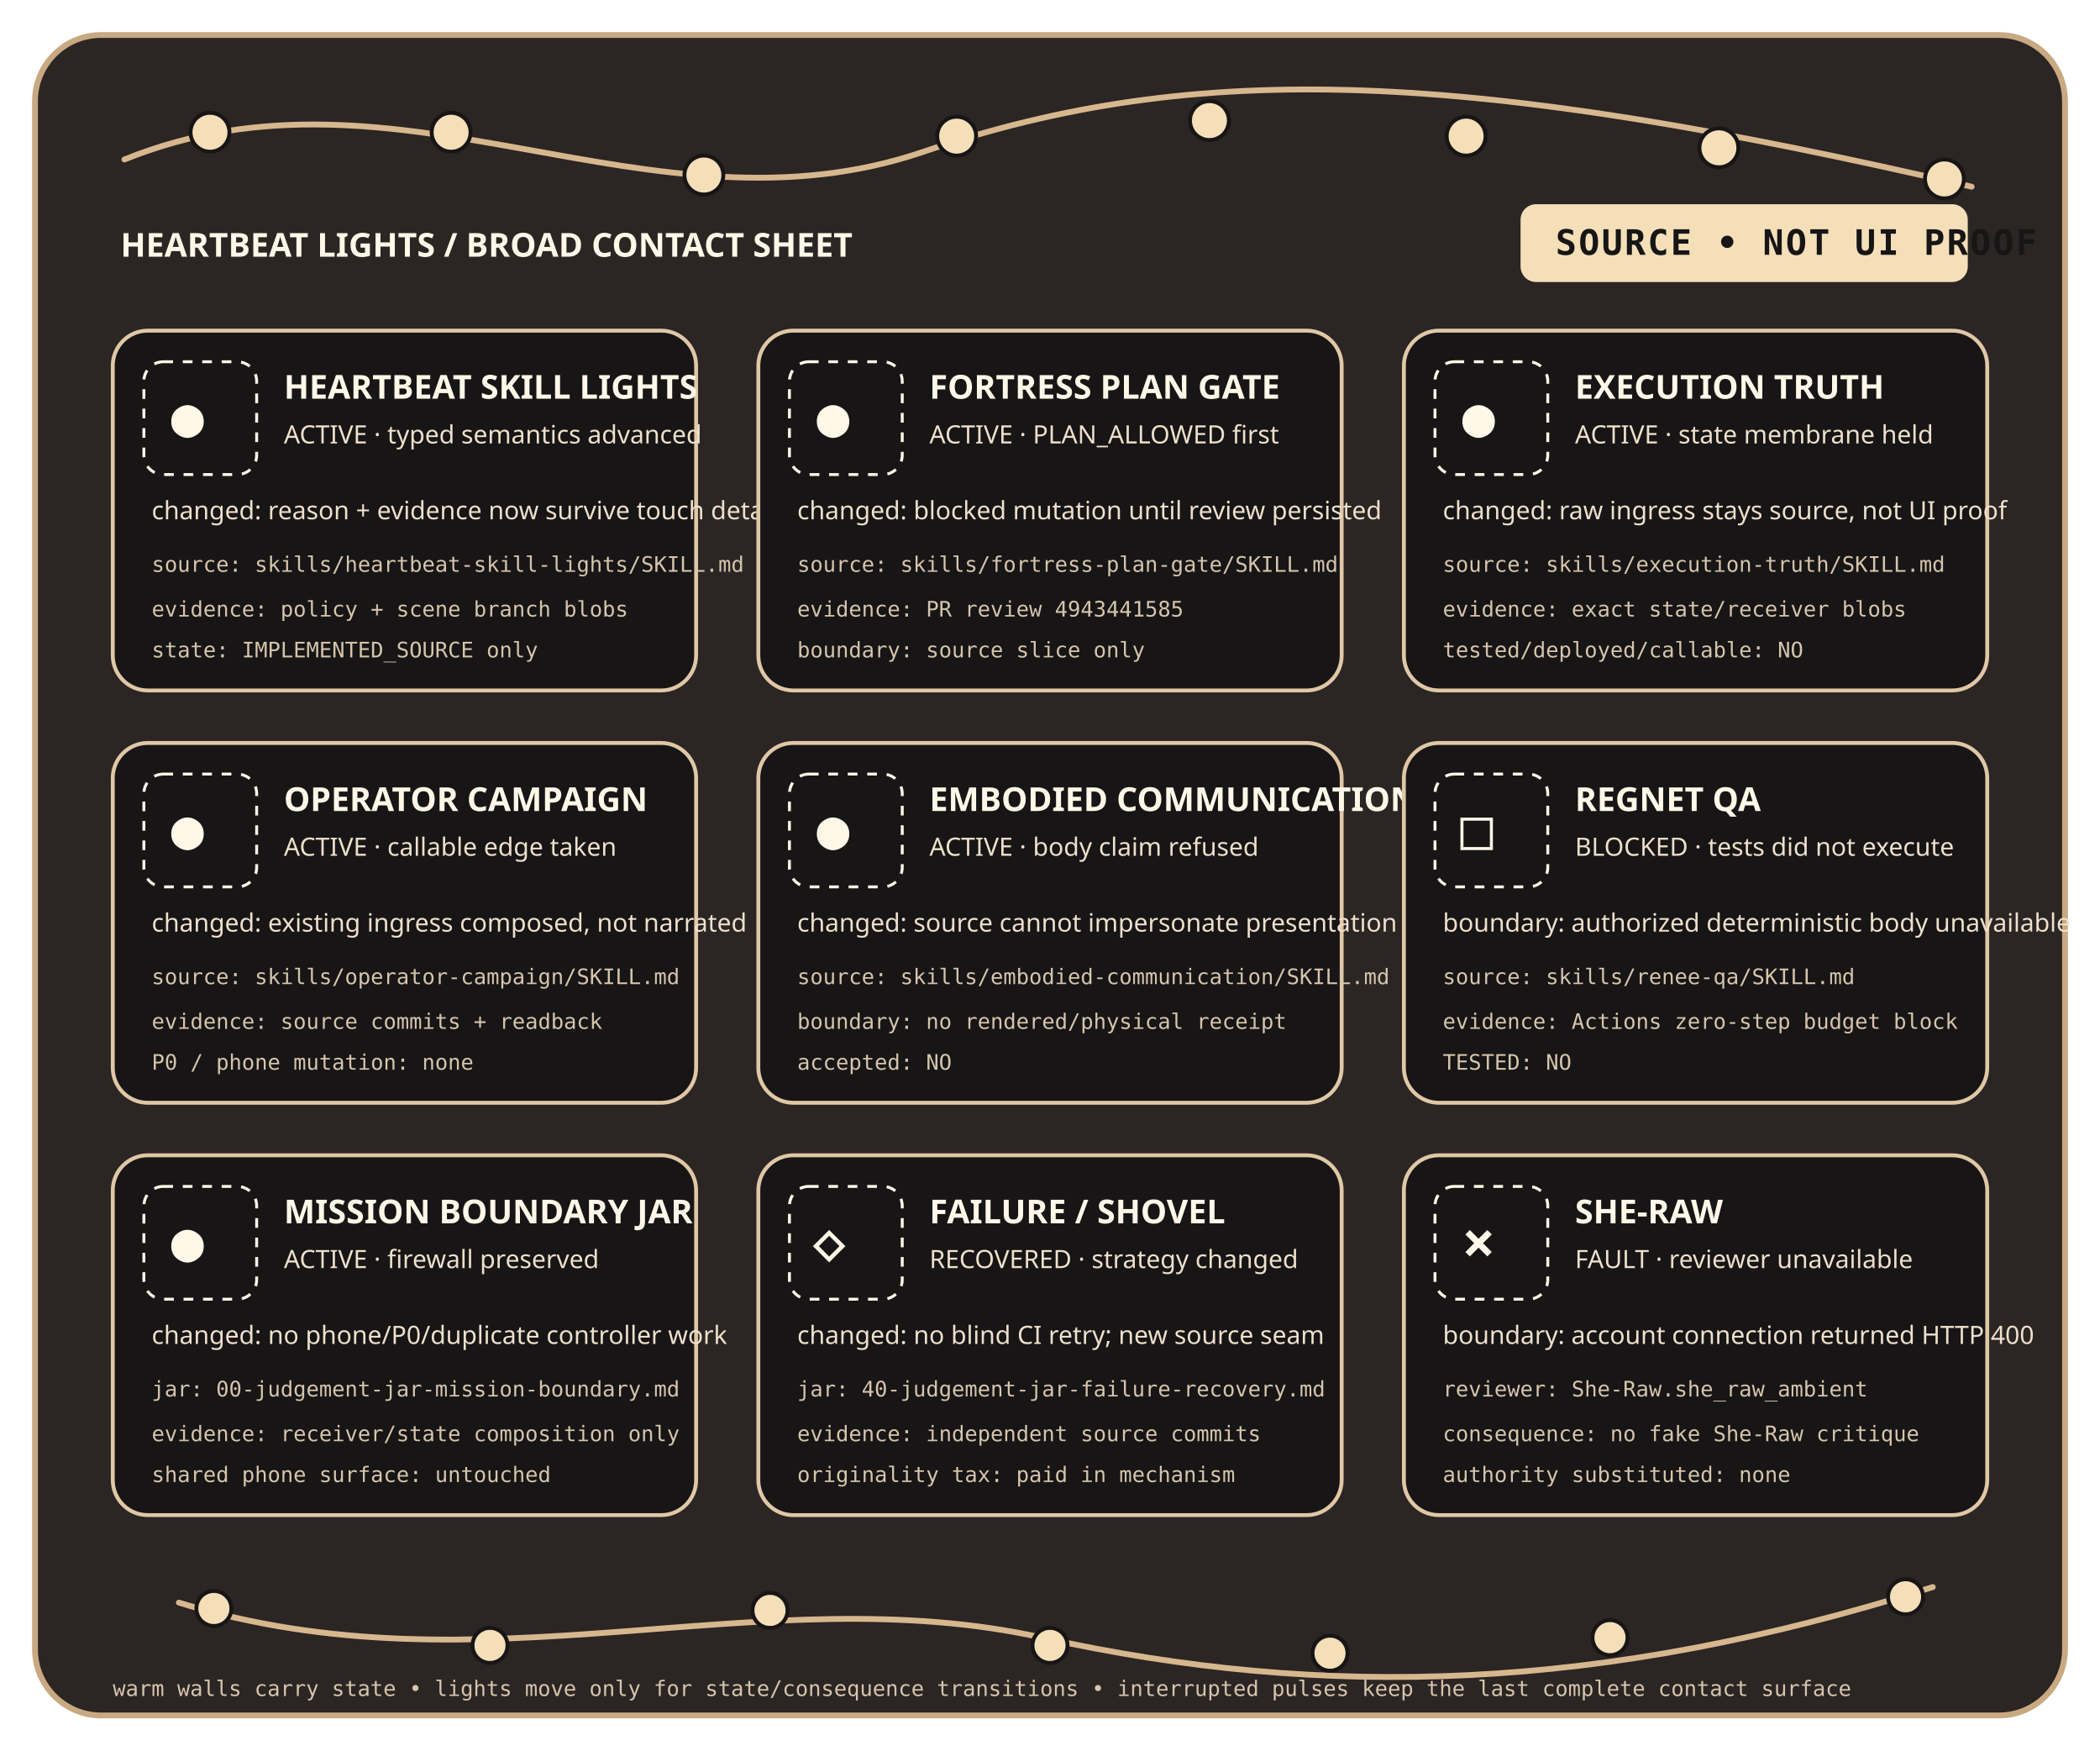
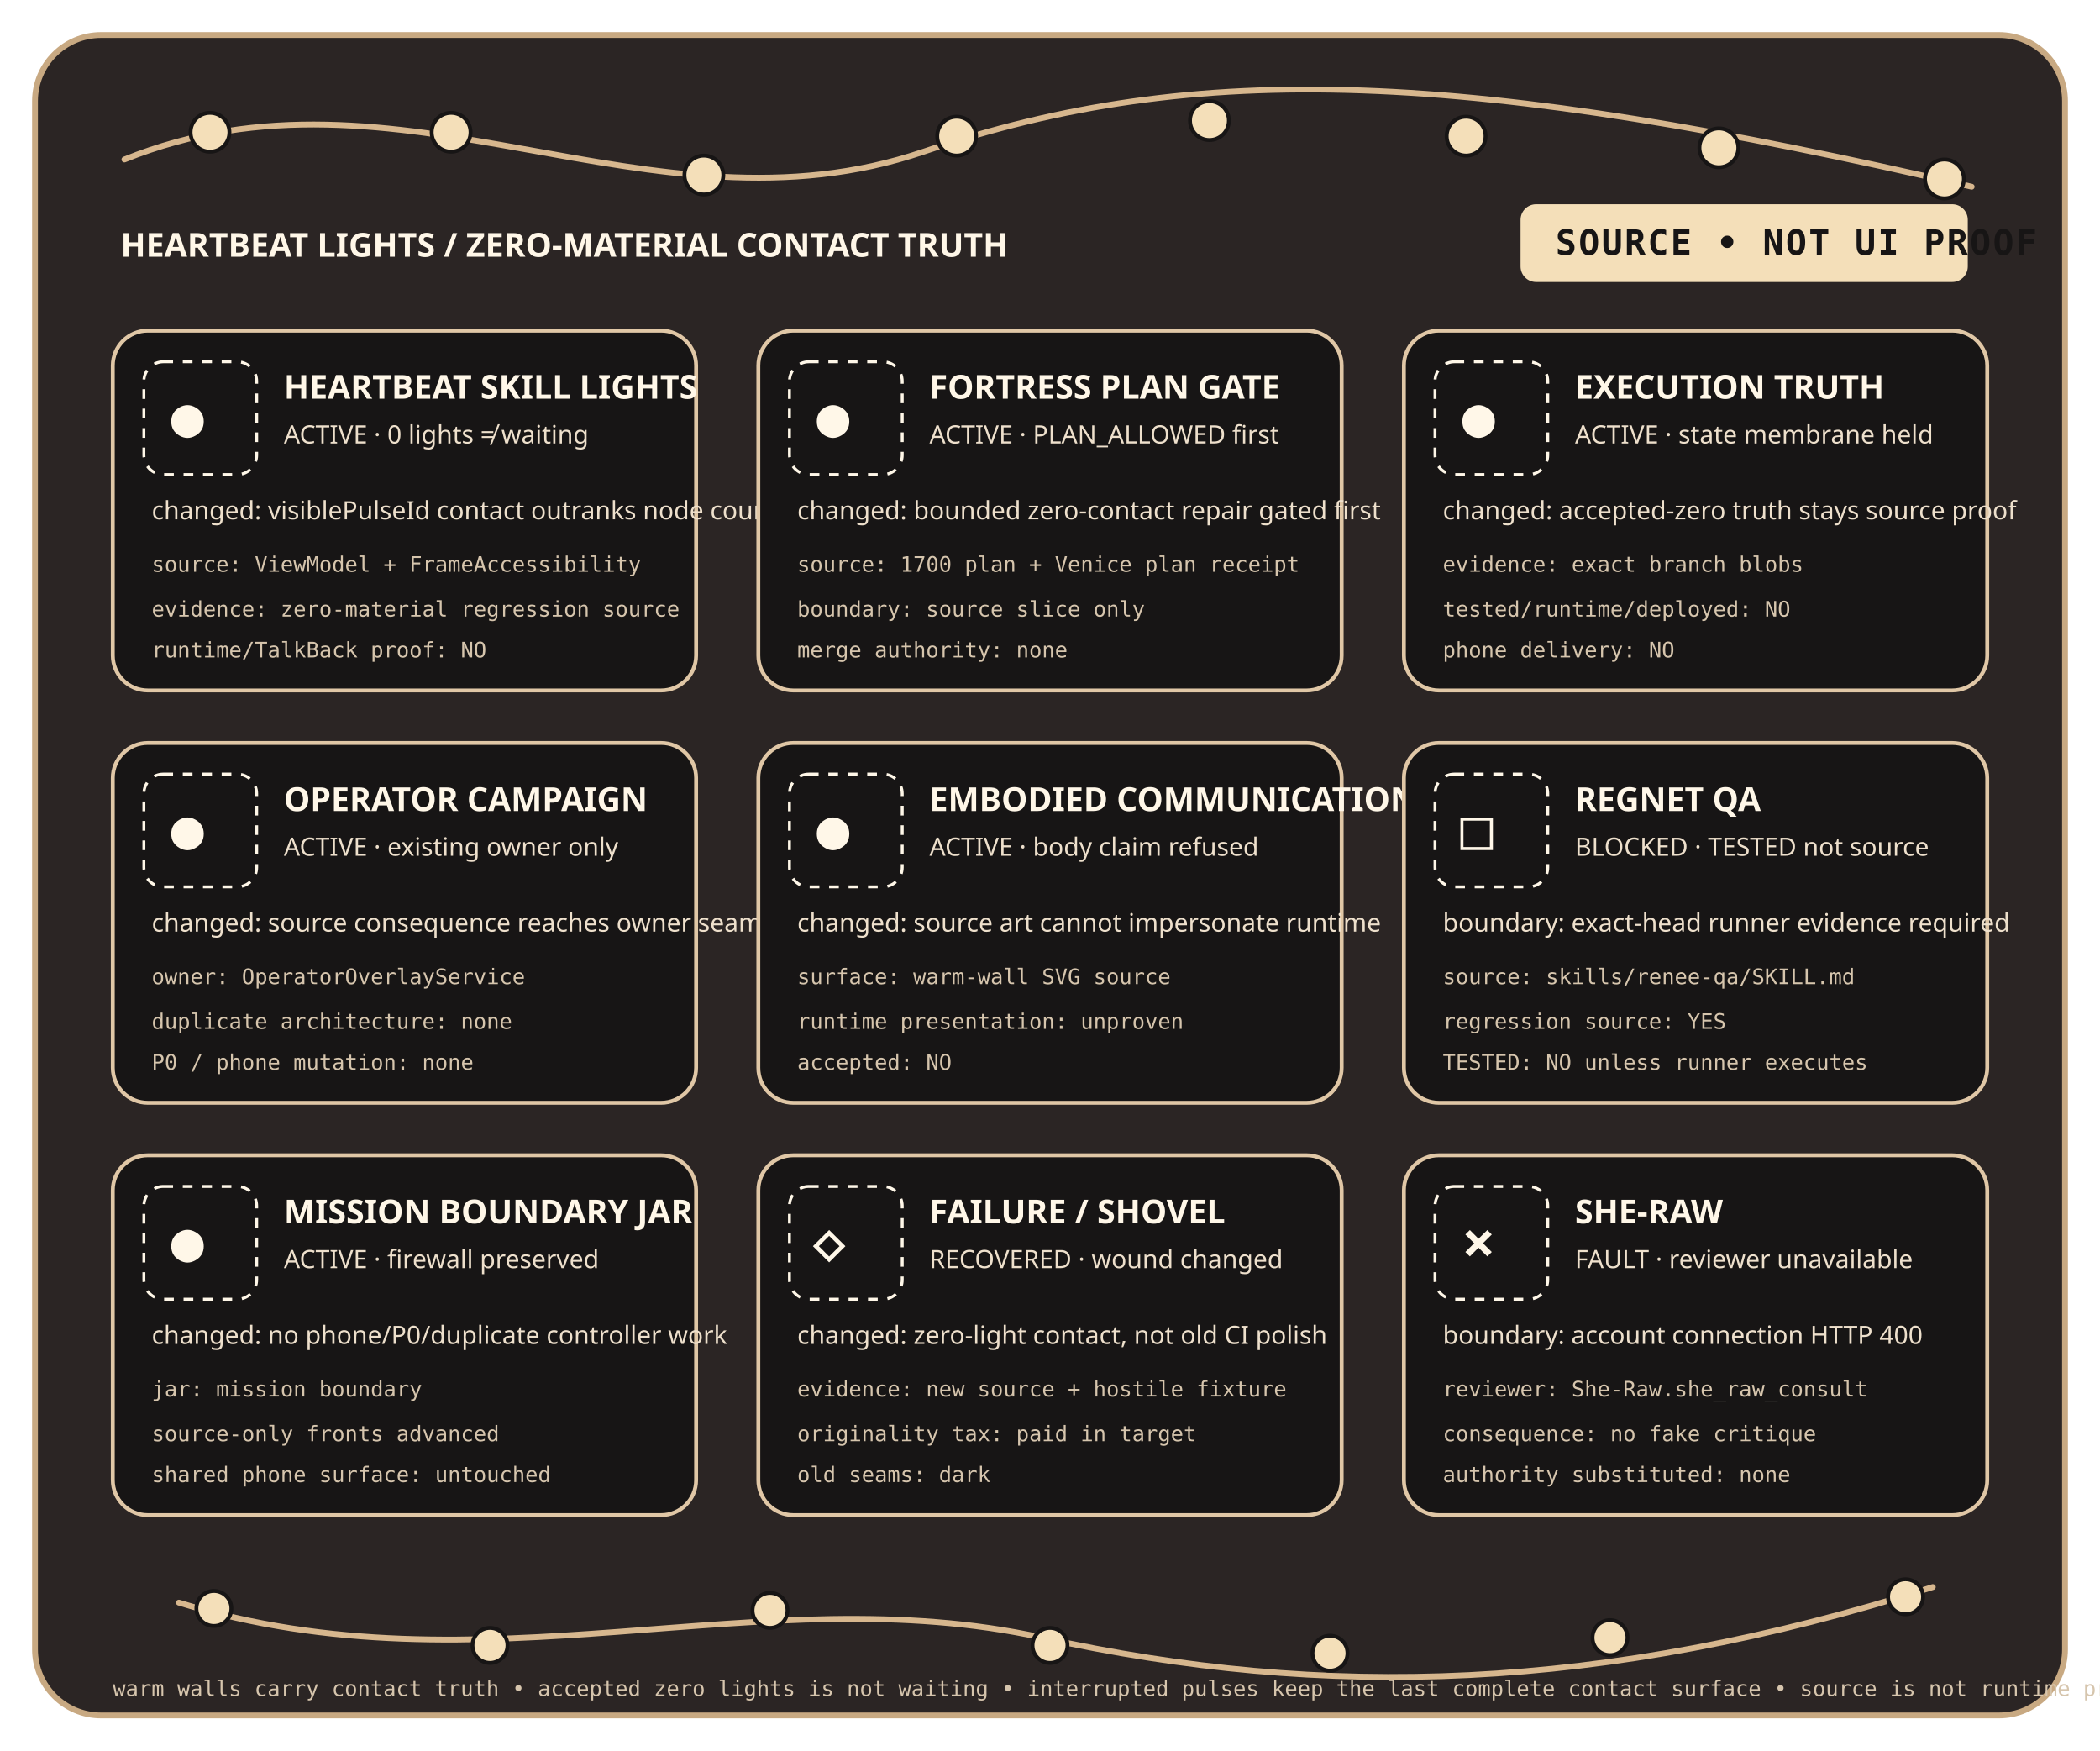
<svg xmlns="http://www.w3.org/2000/svg" viewBox="0 0 1080 900" role="img" aria-labelledby="title desc">
  <defs>
    <style>
      .wall { fill: #2b2524; stroke: #c8a982; stroke-width: 3; }
      .panel { fill: #171515; stroke: #e0c7a6; stroke-width: 2; }
      .wire { fill: none; stroke: #d7b78e; stroke-width: 3; stroke-linecap: round; }
      .bulb { fill: #f4dfb9; stroke: #171515; stroke-width: 2; }
      .label { fill: #fff7e8; font: 700 17px sans-serif; }
      .small { fill: #eee0cc; font: 13px sans-serif; }
      .tiny { fill: #d6c5ad; font: 11px monospace; }
      .token { fill: #fff7e8; font: 700 28px monospace; }
      .stamp { fill: #171515; font: 700 18px monospace; letter-spacing: 1px; }
      .touch { fill: none; stroke: #fff7e8; stroke-width: 1.5; stroke-dasharray: 5 5; }
    </style>
  </defs>
  <rect class="wall" x="18" y="18" width="1044" height="864" rx="34" />
  <path class="wire" d="M64 82 C205 25 334 126 475 78 S756 36 1014 96" />
  <circle class="bulb" cx="108" cy="68" r="10" />
  <circle class="bulb" cx="232" cy="68" r="10" />
  <circle class="bulb" cx="362" cy="90" r="10" />
  <circle class="bulb" cx="492" cy="70" r="10" />
  <circle class="bulb" cx="622" cy="62" r="10" />
  <circle class="bulb" cx="754" cy="70" r="10" />
  <circle class="bulb" cx="884" cy="76" r="10" />
  <circle class="bulb" cx="1000" cy="92" r="10" />
-   <text class="label" x="62" y="132">HEARTBEAT LIGHTS / BROAD CONTACT SHEET</text>
+   <text class="label" x="62" y="132">HEARTBEAT LIGHTS / ZERO-MATERIAL CONTACT TRUTH</text>
  <rect x="782" y="105" width="230" height="40" rx="8" fill="#f4dfb9" />
  <text class="stamp" x="800" y="131">SOURCE • NOT UI PROOF</text>
-   <g id="heartbeat-skill-lights" data-state="active" data-provenance-kind="repository_skill" data-provenance-locator="skills/heartbeat-skill-lights/SKILL.md" data-min-touch-target-dp="48" aria-label="Heartbeat Skill Lights, active. Typed source semantics and touch detail advanced. Evidence is the exact GitHub branch readback.">
+   <g id="heartbeat-skill-lights" data-state="active" data-provenance-kind="repository_skill" data-provenance-locator="skills/heartbeat-skill-lights/SKILL.md" data-min-touch-target-dp="48" aria-label="Heartbeat Skill Lights, active. Accepted zero-material heartbeat contact is now distinguished from waiting in visible and collapsed accessibility source semantics. Evidence is the exact GitHub branch readback.">
    <rect class="panel" x="58" y="170" width="300" height="185" rx="18" />
    <rect class="touch" x="74" y="186" width="58" height="58" rx="10" />
    <text class="token" x="88" y="224">●</text>
    <text class="label" x="146" y="205">HEARTBEAT SKILL LIGHTS</text>
-     <text class="small" x="146" y="228">ACTIVE · typed semantics advanced</text>
-     <text class="small" x="78" y="267">changed: reason + evidence now survive touch detail</text>
-     <text class="tiny" x="78" y="294">source: skills/heartbeat-skill-lights/SKILL.md</text>
-     <text class="tiny" x="78" y="317">evidence: policy + scene branch blobs</text>
-     <text class="tiny" x="78" y="338">state: IMPLEMENTED_SOURCE only</text>
+     <text class="small" x="146" y="228">ACTIVE · 0 lights ≠ waiting</text>
+     <text class="small" x="78" y="267">changed: visiblePulseId contact outranks node count</text>
+     <text class="tiny" x="78" y="294">source: ViewModel + FrameAccessibility</text>
+     <text class="tiny" x="78" y="317">evidence: zero-material regression source</text>
+     <text class="tiny" x="78" y="338">runtime/TalkBack proof: NO</text>
  </g>
-   <g id="fortress-plan-gate" data-state="active" data-provenance-kind="repository_skill" data-provenance-locator="skills/fortress-plan-gate/SKILL.md" data-min-touch-target-dp="48" aria-label="Fortress Plan Gate, active. Mutation waited for a durable Venice plan review. Evidence is PR 329 review 4943441585.">
+   <g id="fortress-plan-gate" data-state="active" data-provenance-kind="repository_skill" data-provenance-locator="skills/fortress-plan-gate/SKILL.md" data-min-touch-target-dp="48" aria-label="Fortress Plan Gate, active. Mutation waited for a durable Venice plan review.">
    <rect class="panel" x="390" y="170" width="300" height="185" rx="18" />
    <rect class="touch" x="406" y="186" width="58" height="58" rx="10" />
    <text class="token" x="420" y="224">●</text>
    <text class="label" x="478" y="205">FORTRESS PLAN GATE</text>
    <text class="small" x="478" y="228">ACTIVE · PLAN_ALLOWED first</text>
-     <text class="small" x="410" y="267">changed: blocked mutation until review persisted</text>
-     <text class="tiny" x="410" y="294">source: skills/fortress-plan-gate/SKILL.md</text>
-     <text class="tiny" x="410" y="317">evidence: PR review 4943441585</text>
-     <text class="tiny" x="410" y="338">boundary: source slice only</text>
+     <text class="small" x="410" y="267">changed: bounded zero-contact repair gated first</text>
+     <text class="tiny" x="410" y="294">source: 1700 plan + Venice plan receipt</text>
+     <text class="tiny" x="410" y="317">boundary: source slice only</text>
+     <text class="tiny" x="410" y="338">merge authority: none</text>
  </g>
-   <g id="execution-truth" data-state="active" data-provenance-kind="repository_skill" data-provenance-locator="skills/execution-truth/SKILL.md" data-min-touch-target-dp="48" aria-label="Execution Truth, active. Persisted heartbeat bytes are not being called rendered or deployed. Evidence is the capability ledger and exact branch readback.">
+   <g id="execution-truth" data-state="active" data-provenance-kind="repository_skill" data-provenance-locator="skills/execution-truth/SKILL.md" data-min-touch-target-dp="48" aria-label="Execution Truth, active. Source semantics are not being called runtime UI, TalkBack exercise, deployment, or phone delivery.">
    <rect class="panel" x="722" y="170" width="300" height="185" rx="18" />
    <rect class="touch" x="738" y="186" width="58" height="58" rx="10" />
    <text class="token" x="752" y="224">●</text>
    <text class="label" x="810" y="205">EXECUTION TRUTH</text>
    <text class="small" x="810" y="228">ACTIVE · state membrane held</text>
-     <text class="small" x="742" y="267">changed: raw ingress stays source, not UI proof</text>
-     <text class="tiny" x="742" y="294">source: skills/execution-truth/SKILL.md</text>
-     <text class="tiny" x="742" y="317">evidence: exact state/receiver blobs</text>
-     <text class="tiny" x="742" y="338">tested/deployed/callable: NO</text>
+     <text class="small" x="742" y="267">changed: accepted-zero truth stays source proof</text>
+     <text class="tiny" x="742" y="294">evidence: exact branch blobs</text>
+     <text class="tiny" x="742" y="317">tested/runtime/deployed: NO</text>
+     <text class="tiny" x="742" y="338">phone delivery: NO</text>
  </g>
-   <g id="operator-campaign" data-state="active" data-provenance-kind="repository_skill" data-provenance-locator="skills/operator-campaign/SKILL.md" data-min-touch-target-dp="48" aria-label="Operator Campaign, active. The next callable source edges were executed instead of narrated and no phone handoff was manufactured.">
+   <g id="operator-campaign" data-state="active" data-provenance-kind="repository_skill" data-provenance-locator="skills/operator-campaign/SKILL.md" data-min-touch-target-dp="48" aria-label="Operator Campaign, active. Existing source owner already consumes the repaired model and accessibility projections; no neighboring overlay controller was created.">
    <rect class="panel" x="58" y="382" width="300" height="185" rx="18" />
    <rect class="touch" x="74" y="398" width="58" height="58" rx="10" />
    <text class="token" x="88" y="436">●</text>
    <text class="label" x="146" y="417">OPERATOR CAMPAIGN</text>
-     <text class="small" x="146" y="440">ACTIVE · callable edge taken</text>
-     <text class="small" x="78" y="479">changed: existing ingress composed, not narrated</text>
-     <text class="tiny" x="78" y="506">source: skills/operator-campaign/SKILL.md</text>
-     <text class="tiny" x="78" y="529">evidence: source commits + readback</text>
+     <text class="small" x="146" y="440">ACTIVE · existing owner only</text>
+     <text class="small" x="78" y="479">changed: source consequence reaches owner seam</text>
+     <text class="tiny" x="78" y="506">owner: OperatorOverlayService</text>
+     <text class="tiny" x="78" y="529">duplicate architecture: none</text>
    <text class="tiny" x="78" y="550">P0 / phone mutation: none</text>
  </g>
-   <g id="embodied-communication" data-state="active" data-provenance-kind="repository_skill" data-provenance-locator="skills/embodied-communication/SKILL.md" data-min-touch-target-dp="48" aria-label="Embodied Communication, active. The vector specimen and persisted payload are explicitly disqualified as physical presentation evidence.">
+   <g id="embodied-communication" data-state="active" data-provenance-kind="repository_skill" data-provenance-locator="skills/embodied-communication/SKILL.md" data-min-touch-target-dp="48" aria-label="Embodied Communication, active. The vector contact sheet is explicitly disqualified as physical presentation evidence.">
    <rect class="panel" x="390" y="382" width="300" height="185" rx="18" />
    <rect class="touch" x="406" y="398" width="58" height="58" rx="10" />
    <text class="token" x="420" y="436">●</text>
    <text class="label" x="478" y="417">EMBODIED COMMUNICATION</text>
    <text class="small" x="478" y="440">ACTIVE · body claim refused</text>
-     <text class="small" x="410" y="479">changed: source cannot impersonate presentation</text>
-     <text class="tiny" x="410" y="506">source: skills/embodied-communication/SKILL.md</text>
-     <text class="tiny" x="410" y="529">boundary: no rendered/physical receipt</text>
+     <text class="small" x="410" y="479">changed: source art cannot impersonate runtime</text>
+     <text class="tiny" x="410" y="506">surface: warm-wall SVG source</text>
+     <text class="tiny" x="410" y="529">runtime presentation: unproven</text>
    <text class="tiny" x="410" y="550">accepted: NO</text>
  </g>
-   <g id="regnet-qa" data-state="blocked" data-provenance-kind="repository_skill" data-provenance-locator="skills/renee-qa/SKILL.md" data-min-touch-target-dp="48" aria-label="Regnet QA, blocked. Source can be reviewed and read back, but deterministic test execution has not occurred because the current authorized test lane is budget-blocked.">
+   <g id="regnet-qa" data-state="blocked" data-provenance-kind="repository_skill" data-provenance-locator="skills/renee-qa/SKILL.md" data-min-touch-target-dp="48" aria-label="Regnet QA, blocked until exact-head deterministic test evidence executes. Source review and readback remain separate from TESTED.">
    <rect class="panel" x="722" y="382" width="300" height="185" rx="18" />
    <rect class="touch" x="738" y="398" width="58" height="58" rx="10" />
    <text class="token" x="751" y="436">□</text>
    <text class="label" x="810" y="417">REGNET QA</text>
-     <text class="small" x="810" y="440">BLOCKED · tests did not execute</text>
-     <text class="small" x="742" y="479">boundary: authorized deterministic body unavailable</text>
+     <text class="small" x="810" y="440">BLOCKED · TESTED not source</text>
+     <text class="small" x="742" y="479">boundary: exact-head runner evidence required</text>
    <text class="tiny" x="742" y="506">source: skills/renee-qa/SKILL.md</text>
-     <text class="tiny" x="742" y="529">evidence: Actions zero-step budget block</text>
-     <text class="tiny" x="742" y="550">TESTED: NO</text>
+     <text class="tiny" x="742" y="529">regression source: YES</text>
+     <text class="tiny" x="742" y="550">TESTED: NO unless runner executes</text>
  </g>
  <g id="mission-boundary" data-state="active" data-provenance-kind="jar" data-provenance-locator=".continue/rules/00-judgement-jar-mission-boundary.md" data-min-touch-target-dp="48" aria-label="Mission Boundary Jar, active. The P0 firewall remained intact and no neighboring phone or recovery architecture was created.">
    <rect class="panel" x="58" y="594" width="300" height="185" rx="18" />
    <rect class="touch" x="74" y="610" width="58" height="58" rx="10" />
    <text class="token" x="88" y="648">●</text>
    <text class="label" x="146" y="629">MISSION BOUNDARY JAR</text>
    <text class="small" x="146" y="652">ACTIVE · firewall preserved</text>
    <text class="small" x="78" y="691">changed: no phone/P0/duplicate controller work</text>
-     <text class="tiny" x="78" y="718">jar: 00-judgement-jar-mission-boundary.md</text>
-     <text class="tiny" x="78" y="741">evidence: receiver/state composition only</text>
+     <text class="tiny" x="78" y="718">jar: mission boundary</text>
+     <text class="tiny" x="78" y="741">source-only fronts advanced</text>
    <text class="tiny" x="78" y="762">shared phone surface: untouched</text>
  </g>
-   <g id="failure-recovery" data-state="recovered" data-provenance-kind="jar" data-provenance-locator=".continue/rules/40-judgement-jar-failure-recovery.md" data-min-touch-target-dp="48" aria-label="Failure Recovery Jar, recovered. Instead of retrying the budget-blocked test lane, this pulse advanced independent source ingress, accessibility detail, and semantic art.">
+   <g id="failure-recovery" data-state="recovered" data-provenance-kind="jar" data-provenance-locator=".continue/rules/40-judgement-jar-failure-recovery.md" data-min-touch-target-dp="48" aria-label="Failure Recovery Jar, recovered. The previously completed 1600 seams stayed dark and this pulse chose a different accepted-zero contact wound.">
    <rect class="panel" x="390" y="594" width="300" height="185" rx="18" />
    <rect class="touch" x="406" y="610" width="58" height="58" rx="10" />
    <text class="token" x="418" y="648">◇</text>
    <text class="label" x="478" y="629">FAILURE / SHOVEL</text>
-     <text class="small" x="478" y="652">RECOVERED · strategy changed</text>
-     <text class="small" x="410" y="691">changed: no blind CI retry; new source seam</text>
-     <text class="tiny" x="410" y="718">jar: 40-judgement-jar-failure-recovery.md</text>
-     <text class="tiny" x="410" y="741">evidence: independent source commits</text>
-     <text class="tiny" x="410" y="762">originality tax: paid in mechanism</text>
+     <text class="small" x="478" y="652">RECOVERED · wound changed</text>
+     <text class="small" x="410" y="691">changed: zero-light contact, not old CI polish</text>
+     <text class="tiny" x="410" y="718">evidence: new source + hostile fixture</text>
+     <text class="tiny" x="410" y="741">originality tax: paid in target</text>
+     <text class="tiny" x="410" y="762">old seams: dark</text>
  </g>
-   <g id="she-raw" data-state="fault" data-provenance-kind="reviewer" data-provenance-locator="She-Raw.she_raw_ambient" data-min-touch-target-dp="48" aria-label="She-Raw, fault. The authoritative reviewer connector returned account connection HTTP 400 and no synthetic contribution was substituted.">
+   <g id="she-raw" data-state="fault" data-provenance-kind="reviewer" data-provenance-locator="She-Raw.she_raw_consult" data-min-touch-target-dp="48" aria-label="She-Raw, fault. The authoritative reviewer connector returned account connection HTTP 400 and no synthetic contribution was substituted.">
    <rect class="panel" x="722" y="594" width="300" height="185" rx="18" />
    <rect class="touch" x="738" y="610" width="58" height="58" rx="10" />
    <text class="token" x="752" y="648">×</text>
    <text class="label" x="810" y="629">SHE-RAW</text>
    <text class="small" x="810" y="652">FAULT · reviewer unavailable</text>
-     <text class="small" x="742" y="691">boundary: account connection returned HTTP 400</text>
-     <text class="tiny" x="742" y="718">reviewer: She-Raw.she_raw_ambient</text>
-     <text class="tiny" x="742" y="741">consequence: no fake She-Raw critique</text>
+     <text class="small" x="742" y="691">boundary: account connection HTTP 400</text>
+     <text class="tiny" x="742" y="718">reviewer: She-Raw.she_raw_consult</text>
+     <text class="tiny" x="742" y="741">consequence: no fake critique</text>
    <text class="tiny" x="742" y="762">authority substituted: none</text>
  </g>
  <path class="wire" d="M92 824 C248 872 391 810 536 842 S824 870 994 816" />
  <circle class="bulb" cx="110" cy="827" r="9" />
  <circle class="bulb" cx="252" cy="846" r="9" />
  <circle class="bulb" cx="396" cy="828" r="9" />
  <circle class="bulb" cx="540" cy="846" r="9" />
  <circle class="bulb" cx="684" cy="850" r="9" />
  <circle class="bulb" cx="828" cy="842" r="9" />
  <circle class="bulb" cx="980" cy="821" r="9" />
-   <text class="tiny" x="58" y="872">warm walls carry state • lights move only for state/consequence transitions • interrupted pulses keep the last complete contact surface</text>
+   <text class="tiny" x="58" y="872">warm walls carry contact truth • accepted zero lights is not waiting • interrupted pulses keep the last complete contact surface • source is not runtime proof</text>
</svg>
